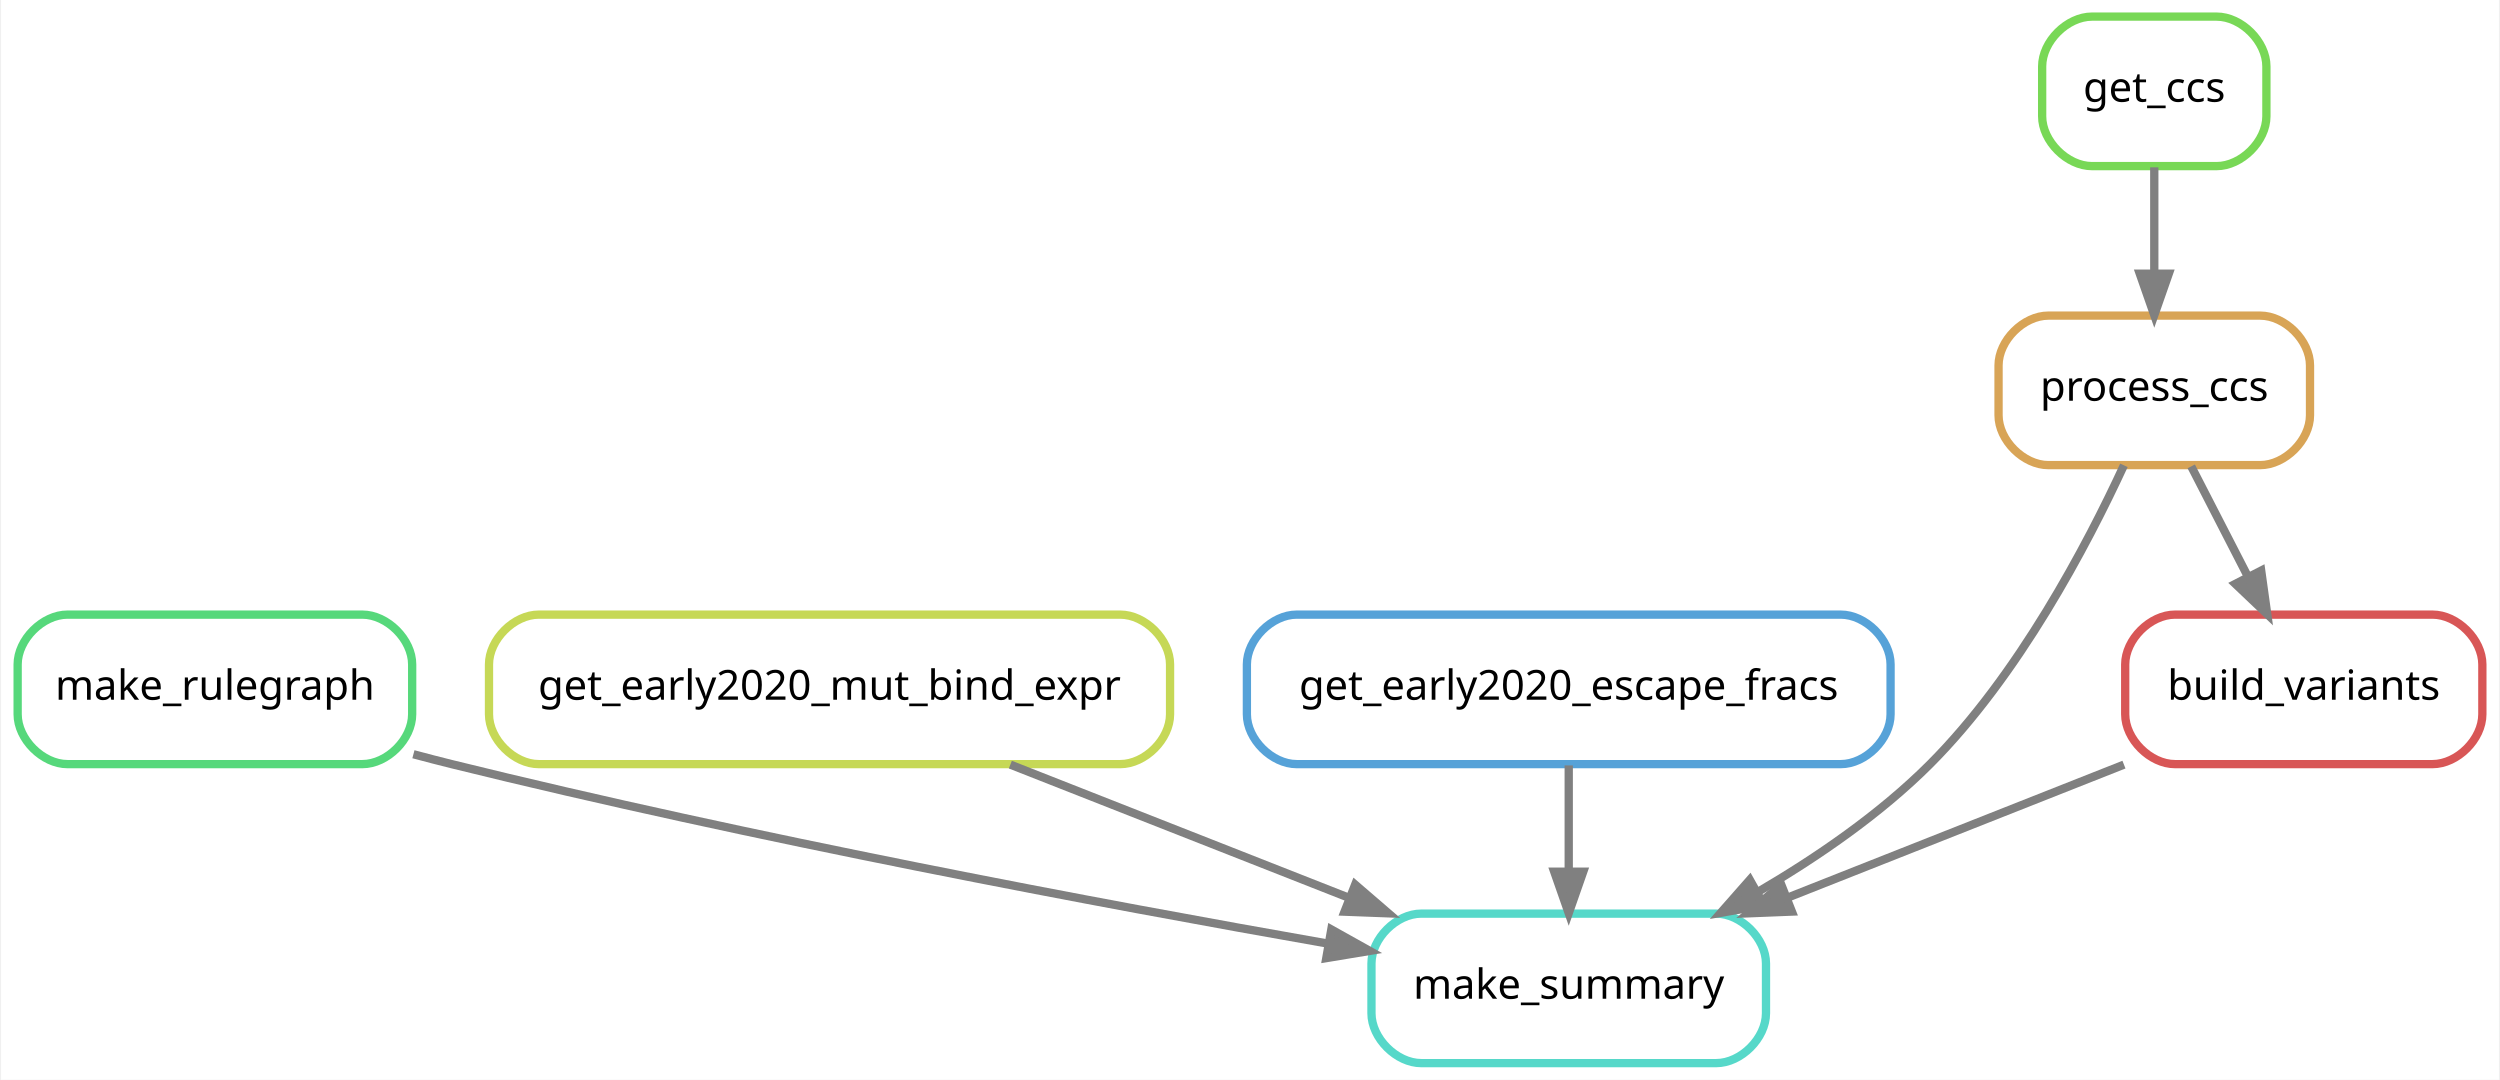
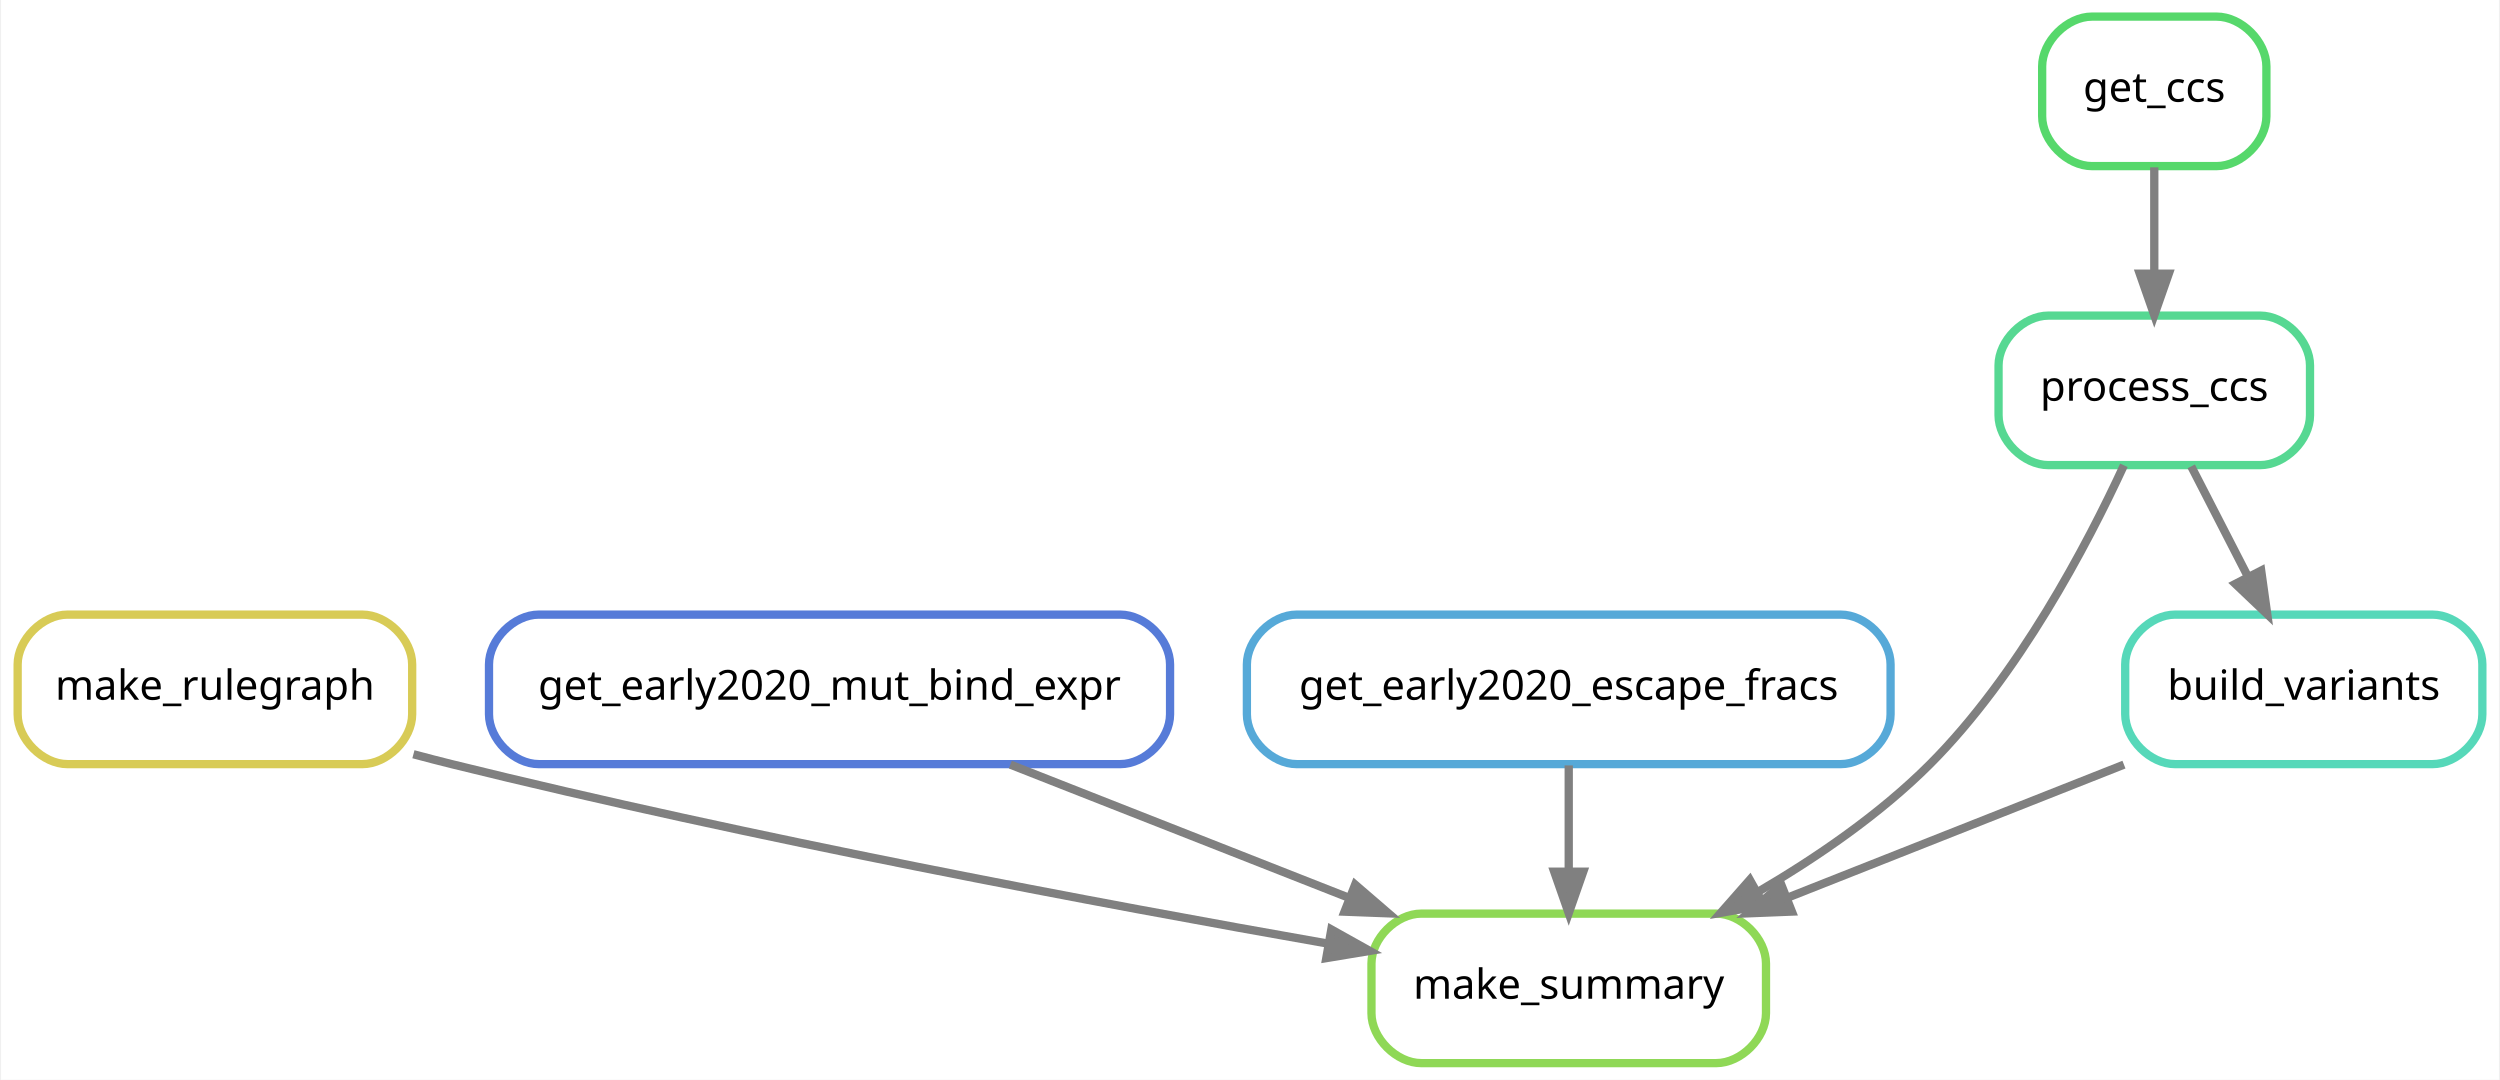
<svg xmlns="http://www.w3.org/2000/svg" width="602pt" height="260pt" viewBox="0.00 0.00 601.50 260.00">
  <g id="graph0" class="graph" transform="scale(1 1) rotate(0) translate(4 256)">
    <polygon fill="white" stroke="transparent" points="-4,4 -4,-256 597.5,-256 597.5,4 -4,4" />
    <g id="node1" class="node">
-       <path fill="none" stroke="#56d8c9" stroke-width="2" d="M409,-36C409,-36 338,-36 338,-36 332,-36 326,-30 326,-24 326,-24 326,-12 326,-12 326,-6 332,0 338,0 338,0 409,0 409,0 415,0 421,-6 421,-12 421,-12 421,-24 421,-24 421,-30 415,-36 409,-36" />
+       <path fill="none" stroke="#8fd856" stroke-width="2" d="M409,-36C409,-36 338,-36 338,-36 332,-36 326,-30 326,-24 326,-24 326,-12 326,-12 326,-6 332,0 338,0 338,0 409,0 409,0 415,0 421,-6 421,-12 421,-12 421,-24 421,-24 421,-30 415,-36 409,-36" />
      <text text-anchor="middle" x="373.5" y="-15.5" font-family="sans" font-size="10.00">make_summary</text>
    </g>
    <g id="node2" class="node">
-       <path fill="none" stroke="#56d87b" stroke-width="2" d="M83,-108C83,-108 12,-108 12,-108 6,-108 0,-102 0,-96 0,-96 0,-84 0,-84 0,-78 6,-72 12,-72 12,-72 83,-72 83,-72 89,-72 95,-78 95,-84 95,-84 95,-96 95,-96 95,-102 89,-108 83,-108" />
+       <path fill="none" stroke="#d8cb56" stroke-width="2" d="M83,-108C83,-108 12,-108 12,-108 6,-108 0,-102 0,-96 0,-96 0,-84 0,-84 0,-78 6,-72 12,-72 12,-72 83,-72 83,-72 89,-72 95,-78 95,-84 95,-84 95,-96 95,-96 95,-102 89,-108 83,-108" />
      <text text-anchor="middle" x="47.5" y="-87.5" font-family="sans" font-size="10.00">make_rulegraph</text>
    </g>
-     <g id="edge4" class="edge">
+     <g id="edge1" class="edge">
      <path fill="none" stroke="grey" stroke-width="2" d="M95.3,-74.38C98.41,-73.55 101.49,-72.74 104.5,-72 176.71,-54.16 261,-38.35 315.72,-28.74" />
      <polygon fill="grey" stroke="grey" stroke-width="2" points="316.33,-32.19 325.58,-27.02 315.12,-25.29 316.33,-32.19" />
    </g>
    <g id="node3" class="node">
-       <path fill="none" stroke="#c6d856" stroke-width="2" d="M265.5,-108C265.5,-108 125.5,-108 125.5,-108 119.5,-108 113.5,-102 113.5,-96 113.5,-96 113.5,-84 113.5,-84 113.5,-78 119.5,-72 125.5,-72 125.5,-72 265.5,-72 265.5,-72 271.5,-72 277.5,-78 277.5,-84 277.5,-84 277.5,-96 277.5,-96 277.5,-102 271.5,-108 265.5,-108" />
+       <path fill="none" stroke="#567bd8" stroke-width="2" d="M265.5,-108C265.5,-108 125.5,-108 125.5,-108 119.5,-108 113.5,-102 113.5,-96 113.5,-96 113.5,-84 113.5,-84 113.5,-78 119.5,-72 125.5,-72 125.5,-72 265.5,-72 265.5,-72 271.5,-72 277.5,-78 277.5,-84 277.5,-84 277.5,-96 277.5,-96 277.5,-102 271.5,-108 265.5,-108" />
      <text text-anchor="middle" x="195.5" y="-87.5" font-family="sans" font-size="10.00">get_early2020_mut_bind_expr</text>
    </g>
-     <g id="edge3" class="edge">
+     <g id="edge5" class="edge">
      <path fill="none" stroke="grey" stroke-width="2" d="M239.04,-71.88C263.7,-62.18 294.72,-49.98 320.75,-39.74" />
      <polygon fill="grey" stroke="grey" stroke-width="2" points="322.07,-42.99 330.1,-36.07 319.51,-36.47 322.07,-42.99" />
    </g>
    <g id="node4" class="node">
-       <path fill="none" stroke="#56a2d8" stroke-width="2" d="M439,-108C439,-108 308,-108 308,-108 302,-108 296,-102 296,-96 296,-96 296,-84 296,-84 296,-78 302,-72 308,-72 308,-72 439,-72 439,-72 445,-72 451,-78 451,-84 451,-84 451,-96 451,-96 451,-102 445,-108 439,-108" />
+       <path fill="none" stroke="#56a9d8" stroke-width="2" d="M439,-108C439,-108 308,-108 308,-108 302,-108 296,-102 296,-96 296,-96 296,-84 296,-84 296,-78 302,-72 308,-72 308,-72 439,-72 439,-72 445,-72 451,-78 451,-84 451,-84 451,-96 451,-96 451,-102 445,-108 439,-108" />
      <text text-anchor="middle" x="373.5" y="-87.5" font-family="sans" font-size="10.00">get_early2020_escape_fracs</text>
    </g>
-     <g id="edge5" class="edge">
+     <g id="edge4" class="edge">
      <path fill="none" stroke="grey" stroke-width="2" d="M373.5,-71.7C373.5,-63.98 373.5,-54.71 373.5,-46.11" />
      <polygon fill="grey" stroke="grey" stroke-width="2" points="377,-46.1 373.5,-36.1 370,-46.1 377,-46.1" />
    </g>
    <g id="node5" class="node">
-       <path fill="none" stroke="#d8a456" stroke-width="2" d="M540,-180C540,-180 489,-180 489,-180 483,-180 477,-174 477,-168 477,-168 477,-156 477,-156 477,-150 483,-144 489,-144 489,-144 540,-144 540,-144 546,-144 552,-150 552,-156 552,-156 552,-168 552,-168 552,-174 546,-180 540,-180" />
+       <path fill="none" stroke="#56d892" stroke-width="2" d="M540,-180C540,-180 489,-180 489,-180 483,-180 477,-174 477,-168 477,-168 477,-156 477,-156 477,-150 483,-144 489,-144 489,-144 540,-144 540,-144 546,-144 552,-150 552,-156 552,-156 552,-168 552,-168 552,-174 546,-180 540,-180" />
      <text text-anchor="middle" x="514.5" y="-159.5" font-family="sans" font-size="10.00">process_ccs</text>
    </g>
    <g id="edge2" class="edge">
      <path fill="none" stroke="grey" stroke-width="2" d="M507.19,-143.95C498.31,-124.73 481.82,-93.36 460.5,-72 448.5,-59.98 433.25,-49.51 418.89,-41.13" />
      <polygon fill="grey" stroke="grey" stroke-width="2" points="420.53,-38.04 410.1,-36.19 417.1,-44.14 420.53,-38.04" />
    </g>
    <g id="node7" class="node">
-       <path fill="none" stroke="#d85656" stroke-width="2" d="M581.5,-108C581.5,-108 519.5,-108 519.5,-108 513.5,-108 507.5,-102 507.5,-96 507.5,-96 507.5,-84 507.5,-84 507.5,-78 513.5,-72 519.5,-72 519.5,-72 581.5,-72 581.5,-72 587.5,-72 593.5,-78 593.5,-84 593.5,-84 593.5,-96 593.5,-96 593.5,-102 587.5,-108 581.5,-108" />
+       <path fill="none" stroke="#56d8b9" stroke-width="2" d="M581.5,-108C581.5,-108 519.5,-108 519.5,-108 513.5,-108 507.5,-102 507.5,-96 507.5,-96 507.5,-84 507.5,-84 507.5,-78 513.5,-72 519.5,-72 519.5,-72 581.5,-72 581.5,-72 587.5,-72 593.5,-78 593.5,-84 593.5,-84 593.5,-96 593.5,-96 593.5,-102 587.5,-108 581.5,-108" />
      <text text-anchor="middle" x="550.5" y="-87.5" font-family="sans" font-size="10.00">build_variants</text>
    </g>
    <g id="edge7" class="edge">
      <path fill="none" stroke="grey" stroke-width="2" d="M523.4,-143.7C527.5,-135.73 532.45,-126.1 536.99,-117.26" />
      <polygon fill="grey" stroke="grey" stroke-width="2" points="540.24,-118.6 541.7,-108.1 534.02,-115.4 540.24,-118.6" />
    </g>
    <g id="node6" class="node">
-       <path fill="none" stroke="#78d856" stroke-width="2" d="M529.5,-252C529.5,-252 499.5,-252 499.5,-252 493.5,-252 487.5,-246 487.5,-240 487.5,-240 487.5,-228 487.5,-228 487.5,-222 493.5,-216 499.5,-216 499.5,-216 529.5,-216 529.5,-216 535.5,-216 541.5,-222 541.5,-228 541.5,-228 541.5,-240 541.5,-240 541.5,-246 535.5,-252 529.5,-252" />
+       <path fill="none" stroke="#56d86b" stroke-width="2" d="M529.5,-252C529.5,-252 499.5,-252 499.5,-252 493.5,-252 487.5,-246 487.5,-240 487.5,-240 487.5,-228 487.5,-228 487.5,-222 493.5,-216 499.5,-216 499.5,-216 529.5,-216 529.5,-216 535.5,-216 541.5,-222 541.5,-228 541.5,-228 541.5,-240 541.5,-240 541.5,-246 535.5,-252 529.5,-252" />
      <text text-anchor="middle" x="514.5" y="-231.5" font-family="sans" font-size="10.00">get_ccs</text>
    </g>
    <g id="edge6" class="edge">
      <path fill="none" stroke="grey" stroke-width="2" d="M514.5,-215.7C514.5,-207.98 514.5,-198.71 514.5,-190.11" />
      <polygon fill="grey" stroke="grey" stroke-width="2" points="518,-190.1 514.5,-180.1 511,-190.1 518,-190.1" />
    </g>
-     <g id="edge1" class="edge">
+     <g id="edge3" class="edge">
      <path fill="none" stroke="grey" stroke-width="2" d="M507.2,-71.88C482.79,-62.22 452.1,-50.09 426.29,-39.88" />
      <polygon fill="grey" stroke="grey" stroke-width="2" points="427.24,-36.49 416.66,-36.07 424.67,-43 427.24,-36.49" />
    </g>
  </g>
</svg>
